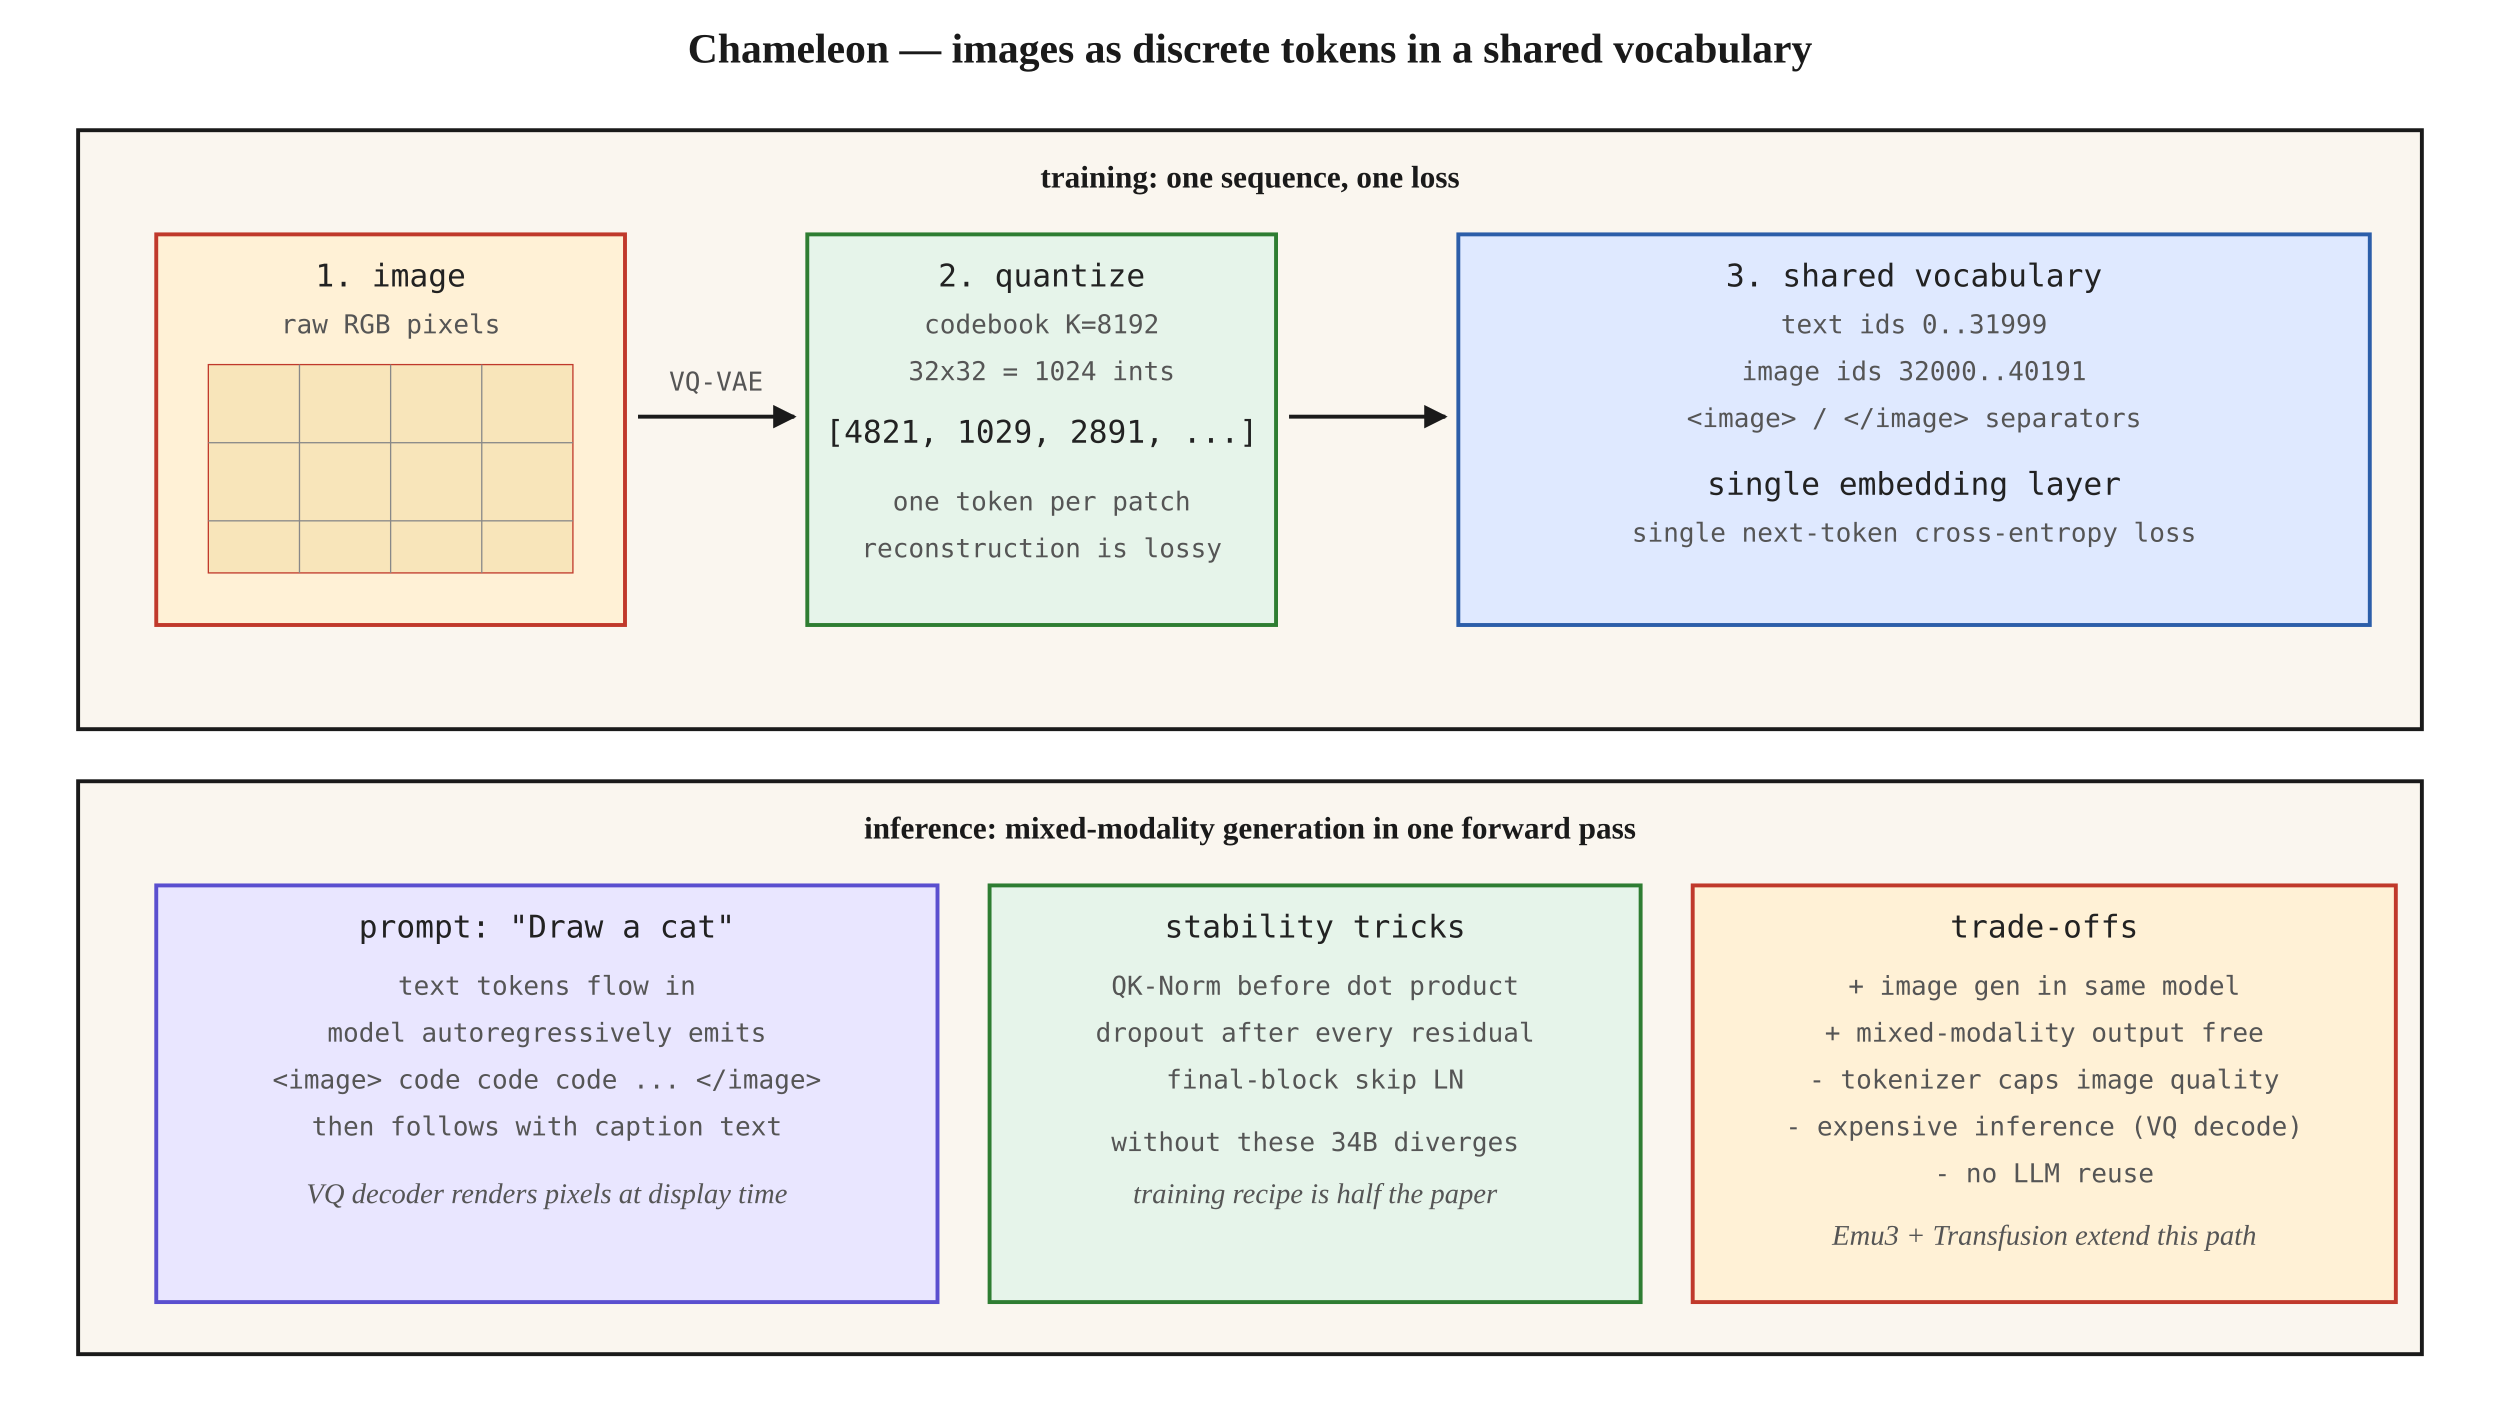
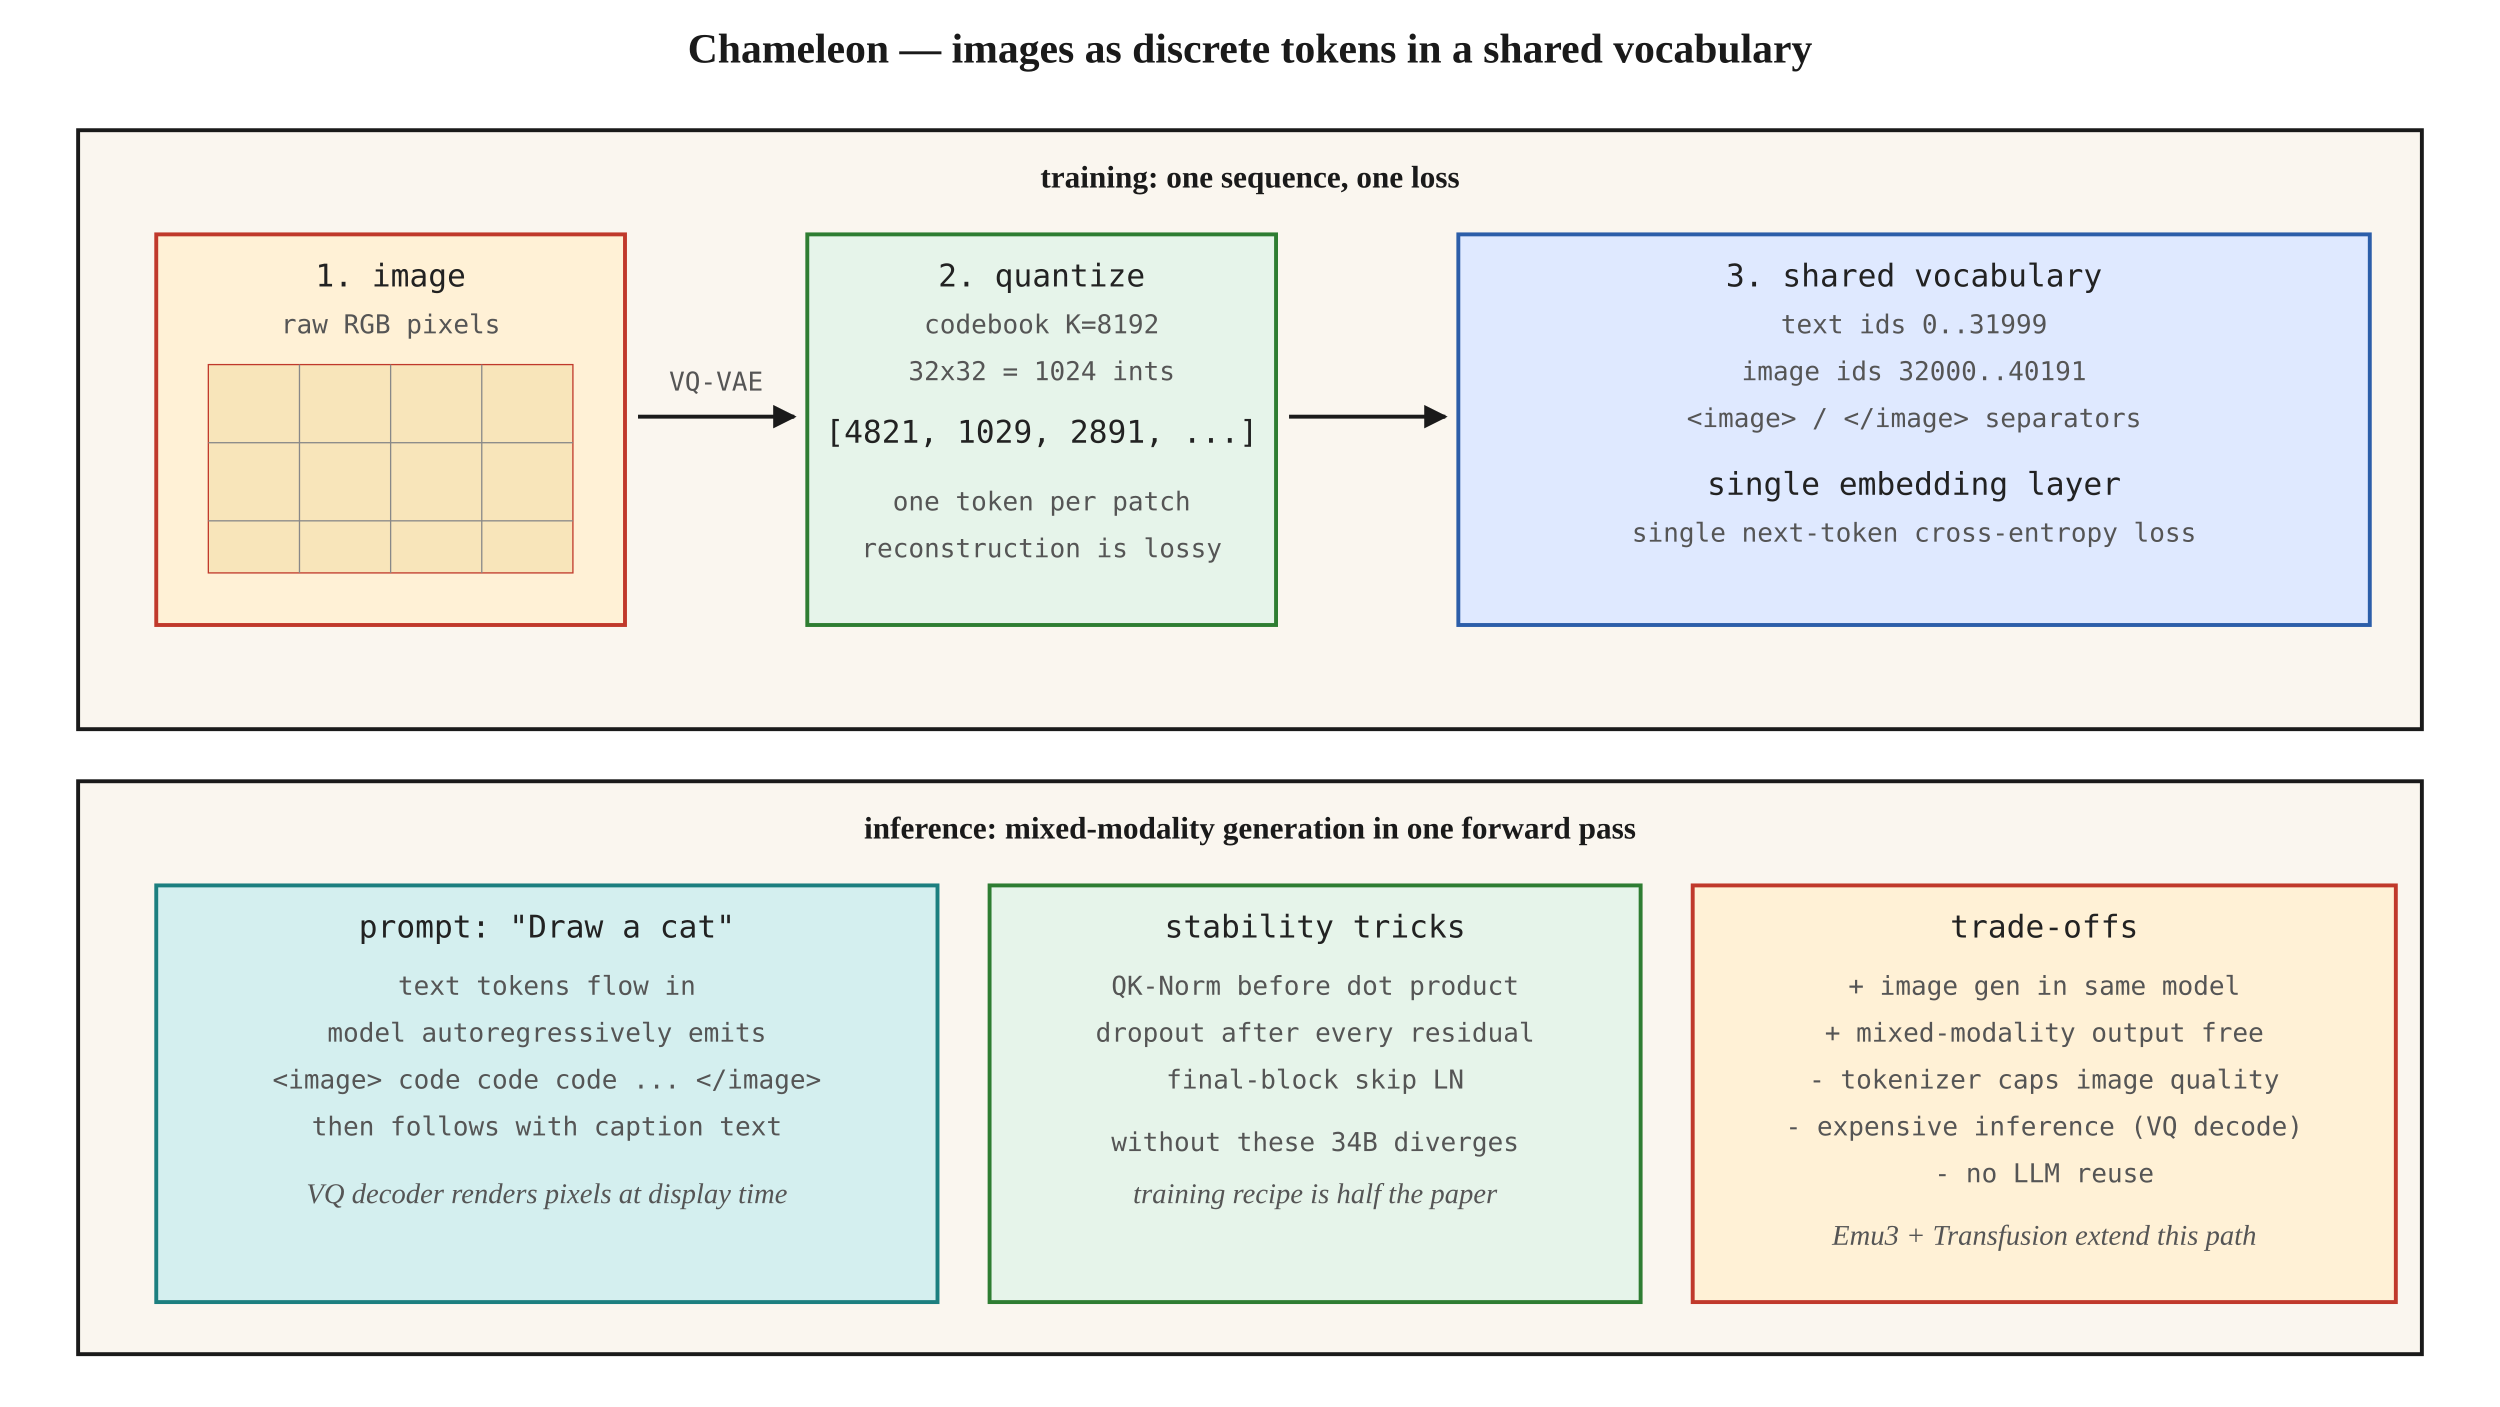
<svg xmlns="http://www.w3.org/2000/svg" viewBox="0 0 960 540" font-family="Georgia, 'Times New Roman', serif">
  <defs>
    <marker id="arrow" viewBox="0 0 10 10" refX="9" refY="5" markerWidth="6" markerHeight="6" orient="auto">
      <path d="M0,0 L10,5 L0,10 z" fill="#1a1a1a" />
    </marker>
    <style>
      .box { fill: #faf6ef; stroke: #1a1a1a; stroke-width: 1.5; }
      .hot { fill: #fff1d6; stroke: #c0392b; stroke-width: 1.5; }
      .cool { fill: #e6f4ea; stroke: #2e7d32; stroke-width: 1.5; }
      .cold { fill: #dfe9ff; stroke: #2c5ea9; stroke-width: 1.5; }
-       .reg { fill: #e9e6ff; stroke: #5a4fcf; stroke-width: 1.5; }
+       .reg { fill: #d4efef; stroke: #1C7F7F; stroke-width: 1.5; }
      .step { font-size: 12px; font-family: 'Menlo', monospace; fill: #222; }
      .small { font-size: 10px; font-family: 'Menlo', monospace; fill: #555; }
      .caption { font-size: 11px; fill: #555; font-style: italic; }
      .title { font-size: 16px; font-weight: 700; fill: #1a1a1a; }
      .head { font-size: 12px; font-weight: 700; fill: #1a1a1a; }
    </style>
  </defs>
  <text x="480" y="24" text-anchor="middle" class="title">Chameleon — images as discrete tokens in a shared vocabulary</text>
  <rect x="30" y="50" width="900" height="230" class="box" />
  <text x="480" y="72" text-anchor="middle" class="head">training: one sequence, one loss</text>
  <rect x="60" y="90" width="180" height="150" class="hot" />
  <text x="150" y="110" text-anchor="middle" class="step">1. image</text>
  <text x="150" y="128" text-anchor="middle" class="small">raw RGB pixels</text>
  <g stroke="#888" stroke-width="0.5">
    <rect x="80" y="140" width="140" height="80" fill="#f8e5ba" stroke="#c0392b" />
    <line x1="115" y1="140" x2="115" y2="220" />
    <line x1="150" y1="140" x2="150" y2="220" />
    <line x1="185" y1="140" x2="185" y2="220" />
    <line x1="80" y1="170" x2="220" y2="170" />
    <line x1="80" y1="200" x2="220" y2="200" />
  </g>
  <path d="M 245 160 L 305 160" stroke="#1a1a1a" stroke-width="1.5" marker-end="url(#arrow)" />
  <text x="275" y="150" text-anchor="middle" class="small">VQ-VAE</text>
  <rect x="310" y="90" width="180" height="150" class="cool" />
  <text x="400" y="110" text-anchor="middle" class="step">2. quantize</text>
  <text x="400" y="128" text-anchor="middle" class="small">codebook K=8192</text>
  <text x="400" y="146" text-anchor="middle" class="small">32x32 = 1024 ints</text>
  <text x="400" y="170" text-anchor="middle" class="step">[4821, 1029, 2891, ...]</text>
  <text x="400" y="196" text-anchor="middle" class="small">one token per patch</text>
  <text x="400" y="214" text-anchor="middle" class="small">reconstruction is lossy</text>
  <path d="M 495 160 L 555 160" stroke="#1a1a1a" stroke-width="1.5" marker-end="url(#arrow)" />
  <rect x="560" y="90" width="350" height="150" class="cold" />
  <text x="735" y="110" text-anchor="middle" class="step">3. shared vocabulary</text>
  <text x="735" y="128" text-anchor="middle" class="small">text ids 0..31999</text>
  <text x="735" y="146" text-anchor="middle" class="small">image ids 32000..40191</text>
  <text x="735" y="164" text-anchor="middle" class="small">&lt;image&gt; / &lt;/image&gt; separators</text>
  <text x="735" y="190" text-anchor="middle" class="step">single embedding layer</text>
  <text x="735" y="208" text-anchor="middle" class="small">single next-token cross-entropy loss</text>
  <rect x="30" y="300" width="900" height="220" class="box" />
  <text x="480" y="322" text-anchor="middle" class="head">inference: mixed-modality generation in one forward pass</text>
  <rect x="60" y="340" width="300" height="160" class="reg" />
  <text x="210" y="360" text-anchor="middle" class="step">prompt: "Draw a cat"</text>
  <text x="210" y="382" text-anchor="middle" class="small">text tokens flow in</text>
  <text x="210" y="400" text-anchor="middle" class="small">model autoregressively emits</text>
  <text x="210" y="418" text-anchor="middle" class="small">&lt;image&gt; code code code ... &lt;/image&gt;</text>
  <text x="210" y="436" text-anchor="middle" class="small">then follows with caption text</text>
  <text x="210" y="462" text-anchor="middle" class="caption">VQ decoder renders pixels at display time</text>
  <rect x="380" y="340" width="250" height="160" class="cool" />
  <text x="505" y="360" text-anchor="middle" class="step">stability tricks</text>
  <text x="505" y="382" text-anchor="middle" class="small">QK-Norm before dot product</text>
  <text x="505" y="400" text-anchor="middle" class="small">dropout after every residual</text>
  <text x="505" y="418" text-anchor="middle" class="small">final-block skip LN</text>
  <text x="505" y="442" text-anchor="middle" class="small">without these 34B diverges</text>
  <text x="505" y="462" text-anchor="middle" class="caption">training recipe is half the paper</text>
  <rect x="650" y="340" width="270" height="160" class="hot" />
  <text x="785" y="360" text-anchor="middle" class="step">trade-offs</text>
  <text x="785" y="382" text-anchor="middle" class="small">+ image gen in same model</text>
  <text x="785" y="400" text-anchor="middle" class="small">+ mixed-modality output free</text>
  <text x="785" y="418" text-anchor="middle" class="small">- tokenizer caps image quality</text>
  <text x="785" y="436" text-anchor="middle" class="small">- expensive inference (VQ decode)</text>
  <text x="785" y="454" text-anchor="middle" class="small">- no LLM reuse</text>
  <text x="785" y="478" text-anchor="middle" class="caption">Emu3 + Transfusion extend this path</text>
</svg>
